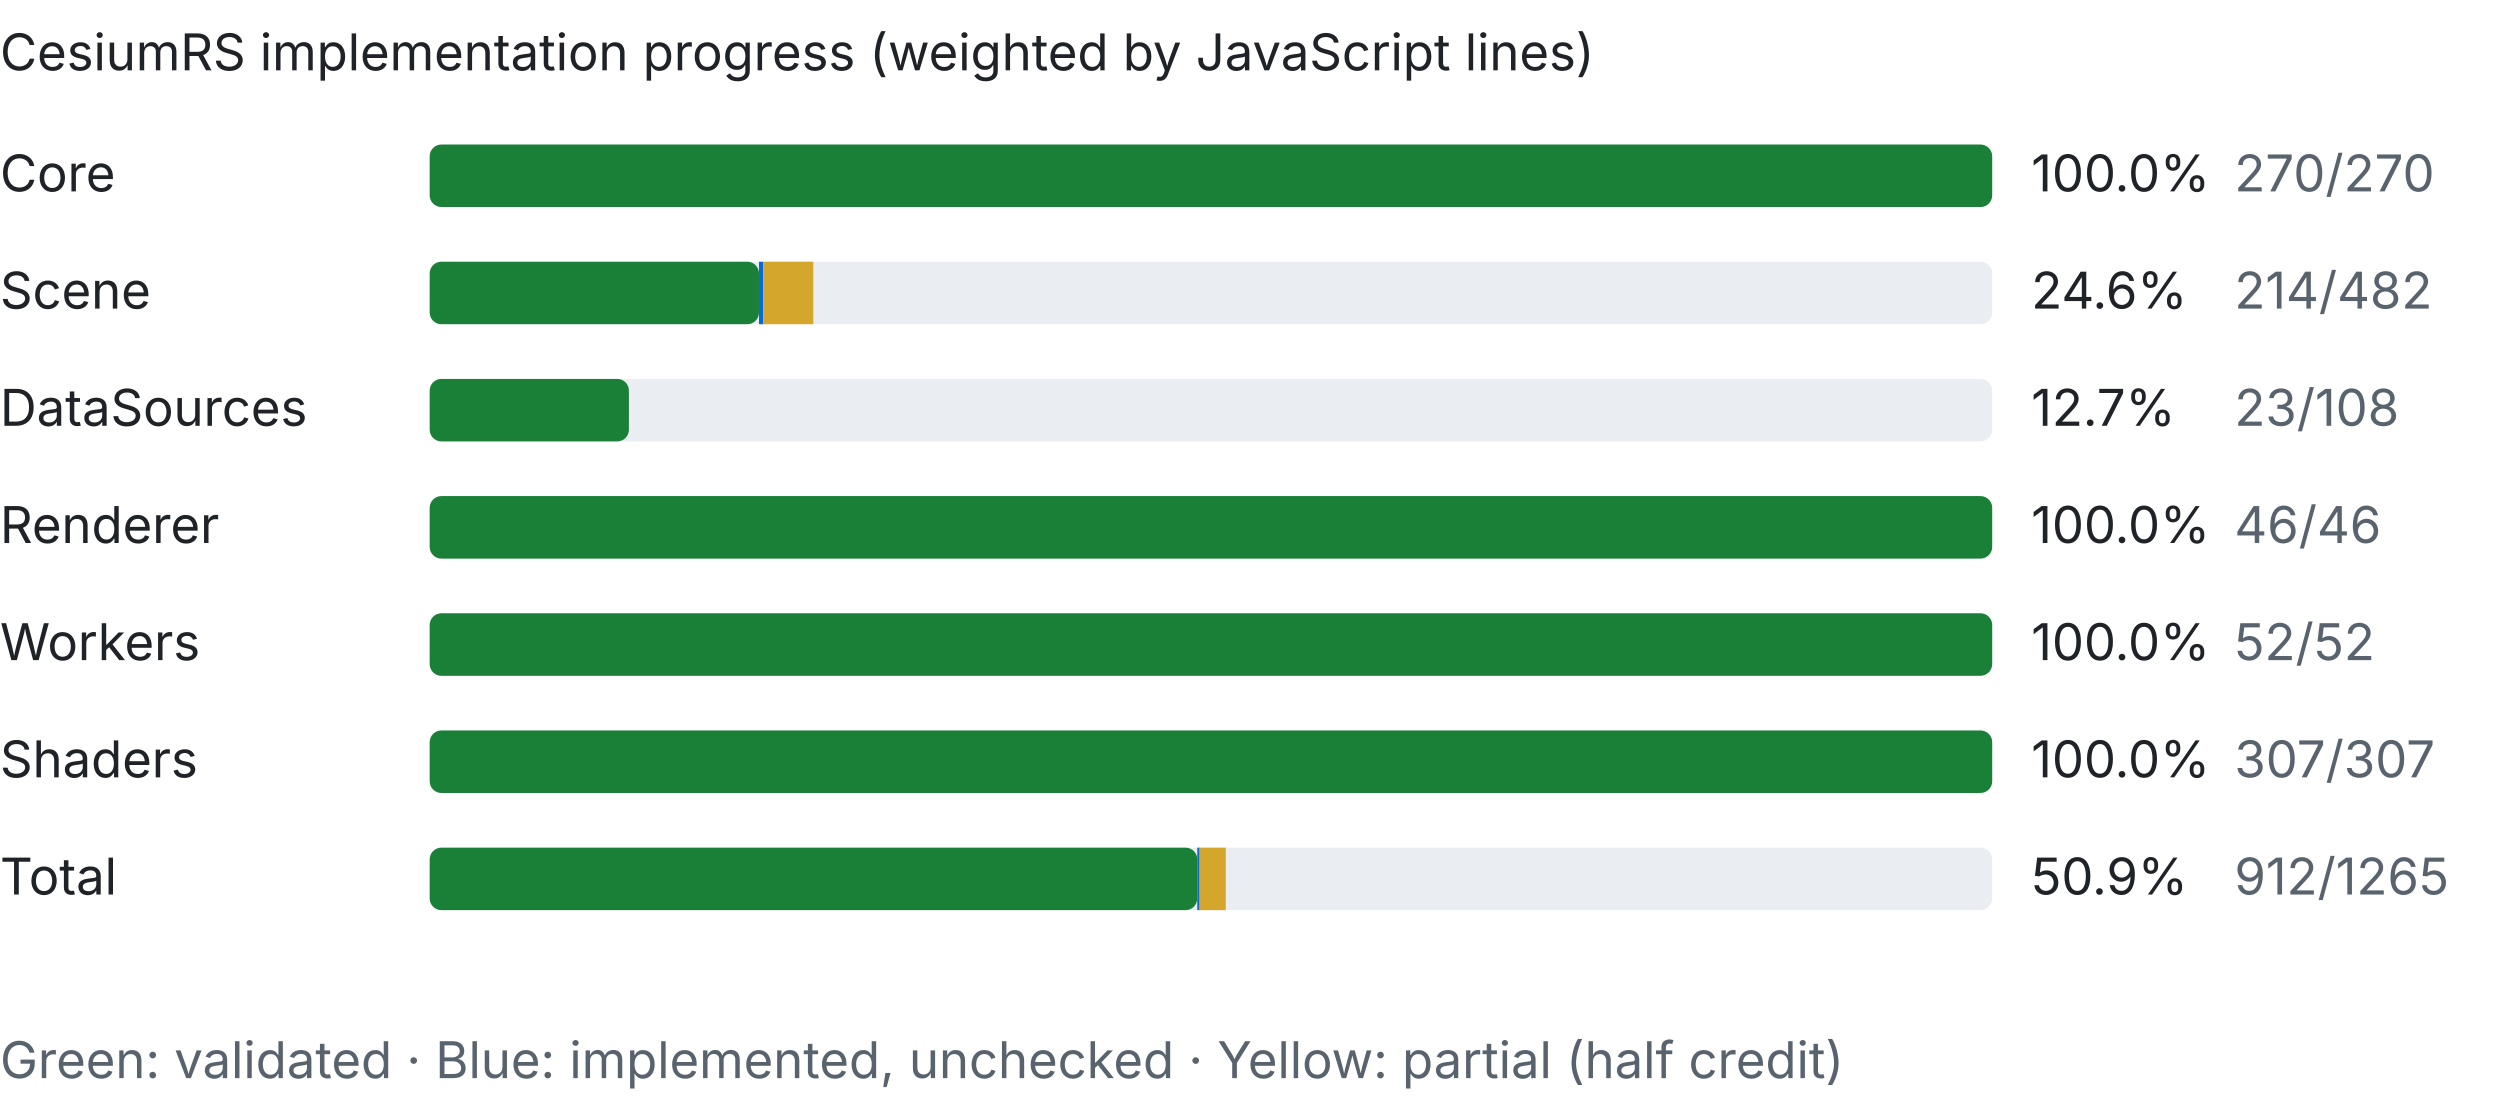
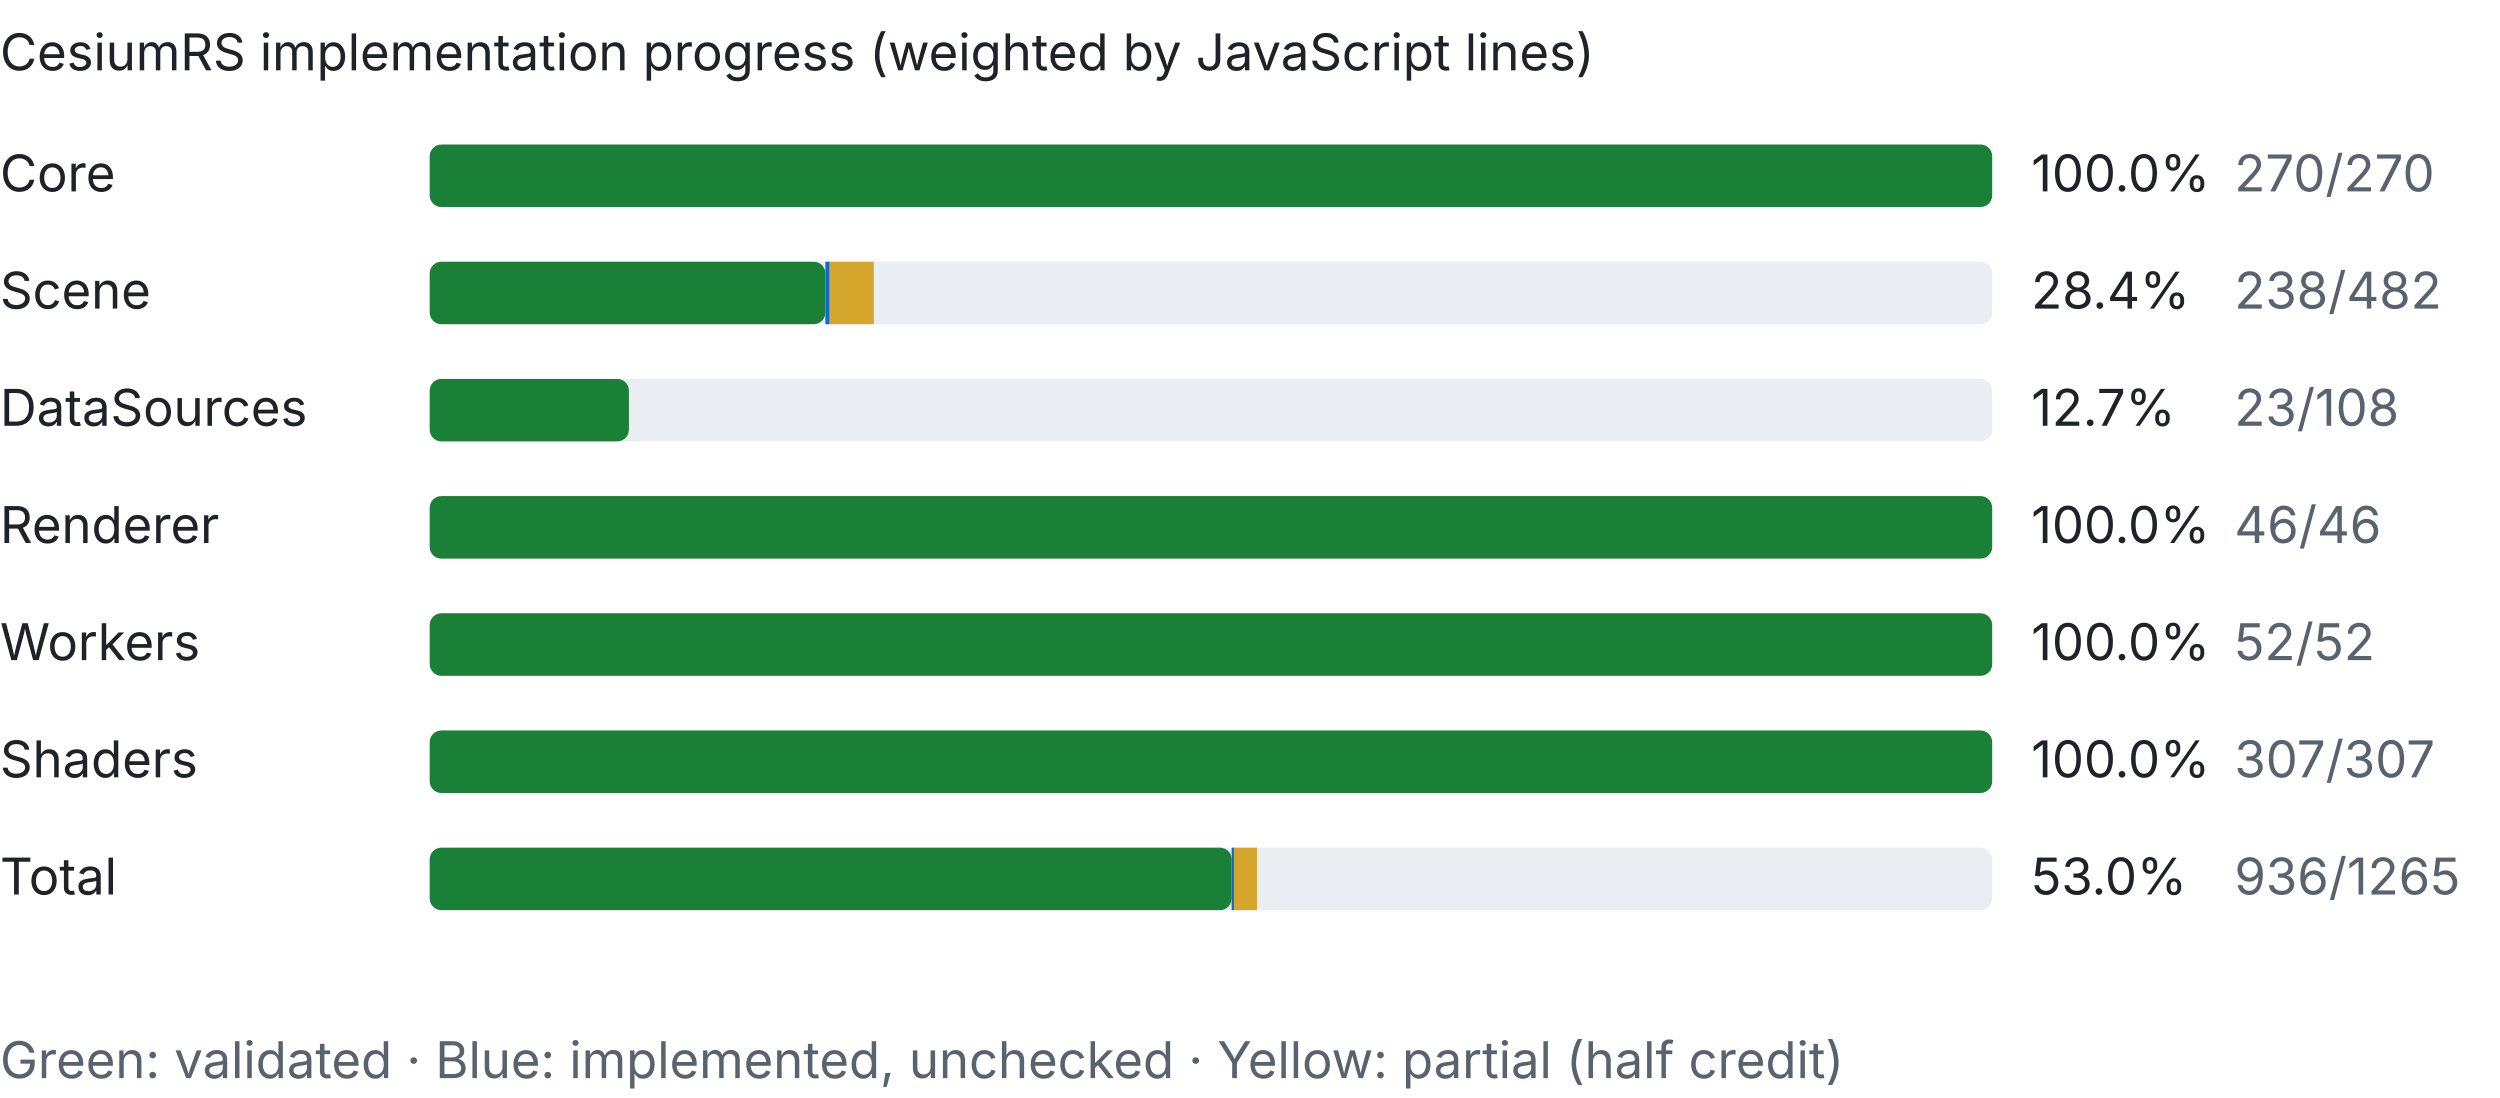
<svg xmlns="http://www.w3.org/2000/svg" width="640" height="281" viewBox="0 0 640 281">
  <style>text{font:13px system-ui,-apple-system,Segoe UI,sans-serif;fill:#1f2328}.dim{fill:#59636e}.bg{fill:#eaeef2}.done{fill:#1a7f37}.part{fill:#d4a72c}.unchecked{fill:#0969da}@media (prefers-color-scheme:dark){text{fill:#e6edf3}.dim{fill:#9198a1}.bg{fill:#30363d}.done{fill:#3fb950}}</style>
  <text x="0" y="18" font-weight="600">CesiumRS implementation progress (weighted by JavaScript lines)</text>
  <text x="0" y="49">Core</text>
  <rect class="bg" x="110" y="37" width="400" height="16" rx="3" />
  <rect class="done" x="110" y="37" width="400.0" height="16" rx="3" />
  <text x="520" y="49">100.0%</text>
  <text class="dim" x="572" y="49">270/270</text>
  <text x="0" y="79">Scene</text>
  <rect class="bg" x="110" y="67" width="400" height="16" rx="3" />
-   <rect class="done" x="110" y="67" width="84.3" height="16" rx="3" />
-   <rect class="unchecked" x="194.3" y="67" width="1.1" height="16" />
-   <rect class="part" x="195.4" y="67" width="12.8" height="16" />
-   <text x="520" y="79">24.6%</text>
-   <text class="dim" x="572" y="79">214/482</text>
+   <rect class="done" x="110" y="67" width="101.3" height="16" rx="3" />
+   <rect class="unchecked" x="211.3" y="67" width="1.1" height="16" />
+   <rect class="part" x="212.4" y="67" width="11.3" height="16" />
+   <text x="520" y="79">28.4%</text>
+   <text class="dim" x="572" y="79">238/482</text>
  <text x="0" y="109">DataSources</text>
  <rect class="bg" x="110" y="97" width="400" height="16" rx="3" />
  <rect class="done" x="110" y="97" width="51.0" height="16" rx="3" />
  <text x="520" y="109">12.7%</text>
  <text class="dim" x="572" y="109">23/108</text>
  <text x="0" y="139">Renderer</text>
  <rect class="bg" x="110" y="127" width="400" height="16" rx="3" />
  <rect class="done" x="110" y="127" width="400.0" height="16" rx="3" />
  <text x="520" y="139">100.0%</text>
  <text class="dim" x="572" y="139">46/46</text>
  <text x="0" y="169">Workers</text>
  <rect class="bg" x="110" y="157" width="400" height="16" rx="3" />
  <rect class="done" x="110" y="157" width="400.0" height="16" rx="3" />
  <text x="520" y="169">100.0%</text>
  <text class="dim" x="572" y="169">52/52</text>
  <text x="0" y="199">Shaders</text>
  <rect class="bg" x="110" y="187" width="400" height="16" rx="3" />
  <rect class="done" x="110" y="187" width="400.0" height="16" rx="3" />
  <text x="520" y="199">100.0%</text>
  <text class="dim" x="572" y="199">307/307</text>
  <text x="0" y="229" font-weight="600">Total</text>
  <rect class="bg" x="110" y="217" width="400" height="16" rx="3" />
-   <rect class="done" x="110" y="217" width="196.5" height="16" rx="3" />
-   <rect class="unchecked" x="306.5" y="217" width="0.6" height="16" />
-   <rect class="part" x="307.1" y="217" width="6.7" height="16" />
-   <text x="520" y="229" font-weight="600">50.9%</text>
-   <text class="dim" x="572" y="229">912/1265</text>
+   <rect class="done" x="110" y="217" width="205.3" height="16" rx="3" />
+   <rect class="unchecked" x="315.3" y="217" width="0.6" height="16" />
+   <rect class="part" x="315.9" y="217" width="5.9" height="16" />
+   <text x="520" y="229" font-weight="600">53.0%</text>
+   <text class="dim" x="572" y="229">936/1265</text>
  <text class="dim" x="0" y="276">Green: validated · Blue: implemented, unchecked · Yellow: partial (half credit)</text>
</svg>
